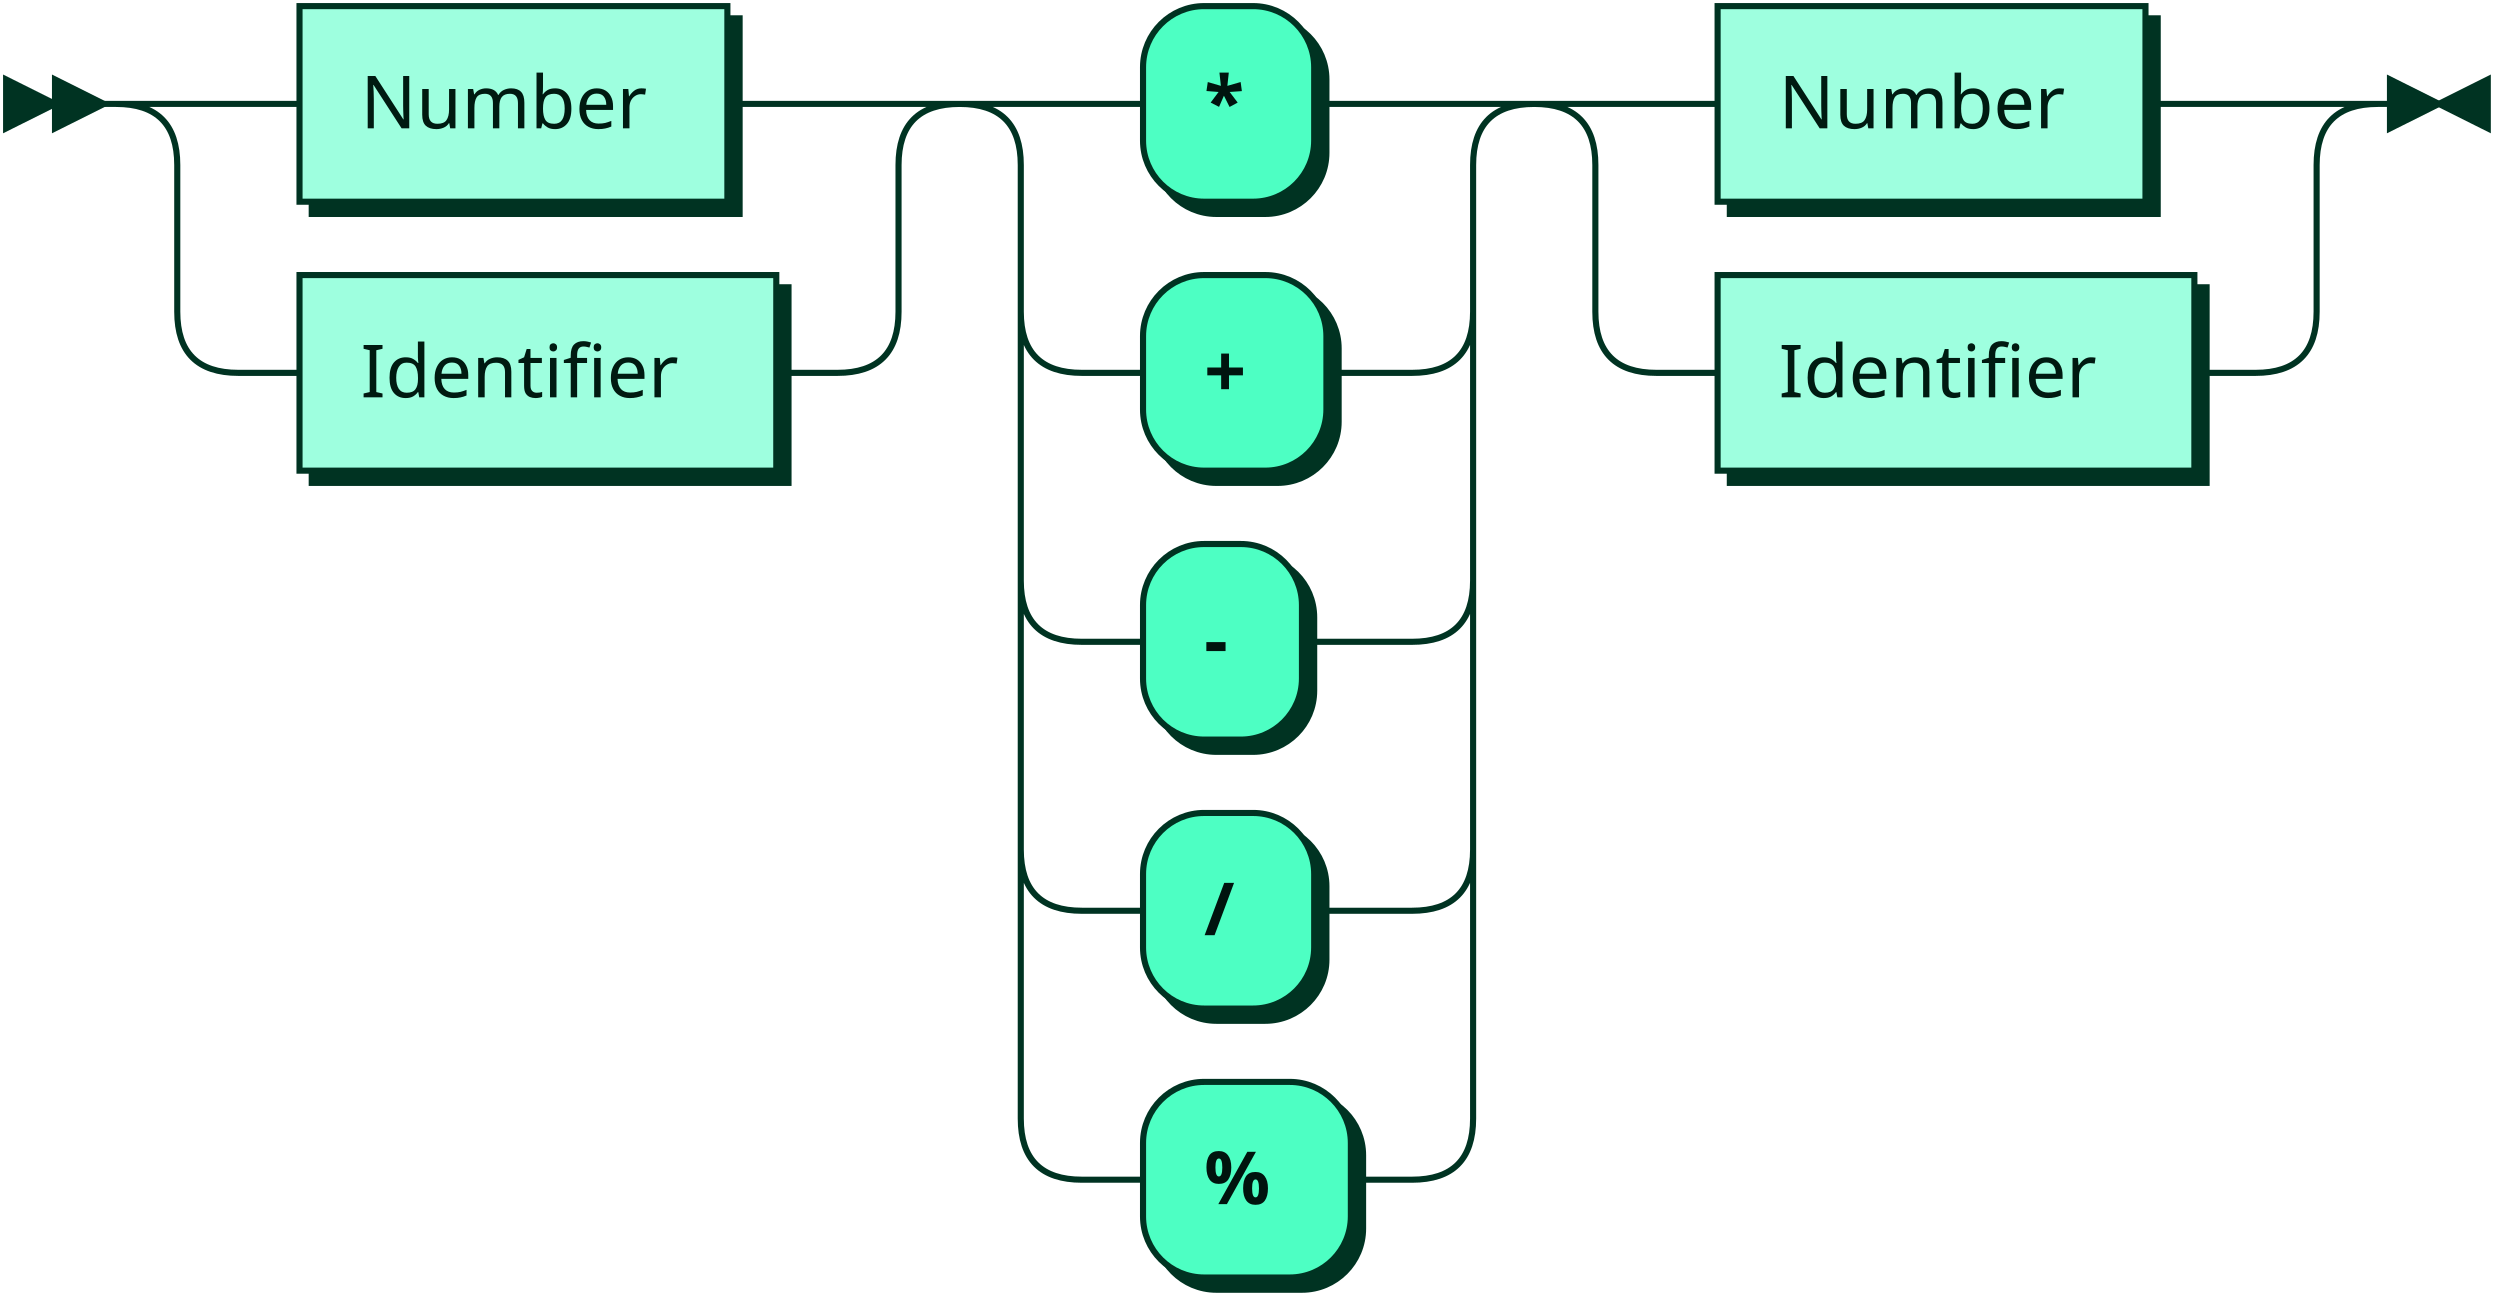
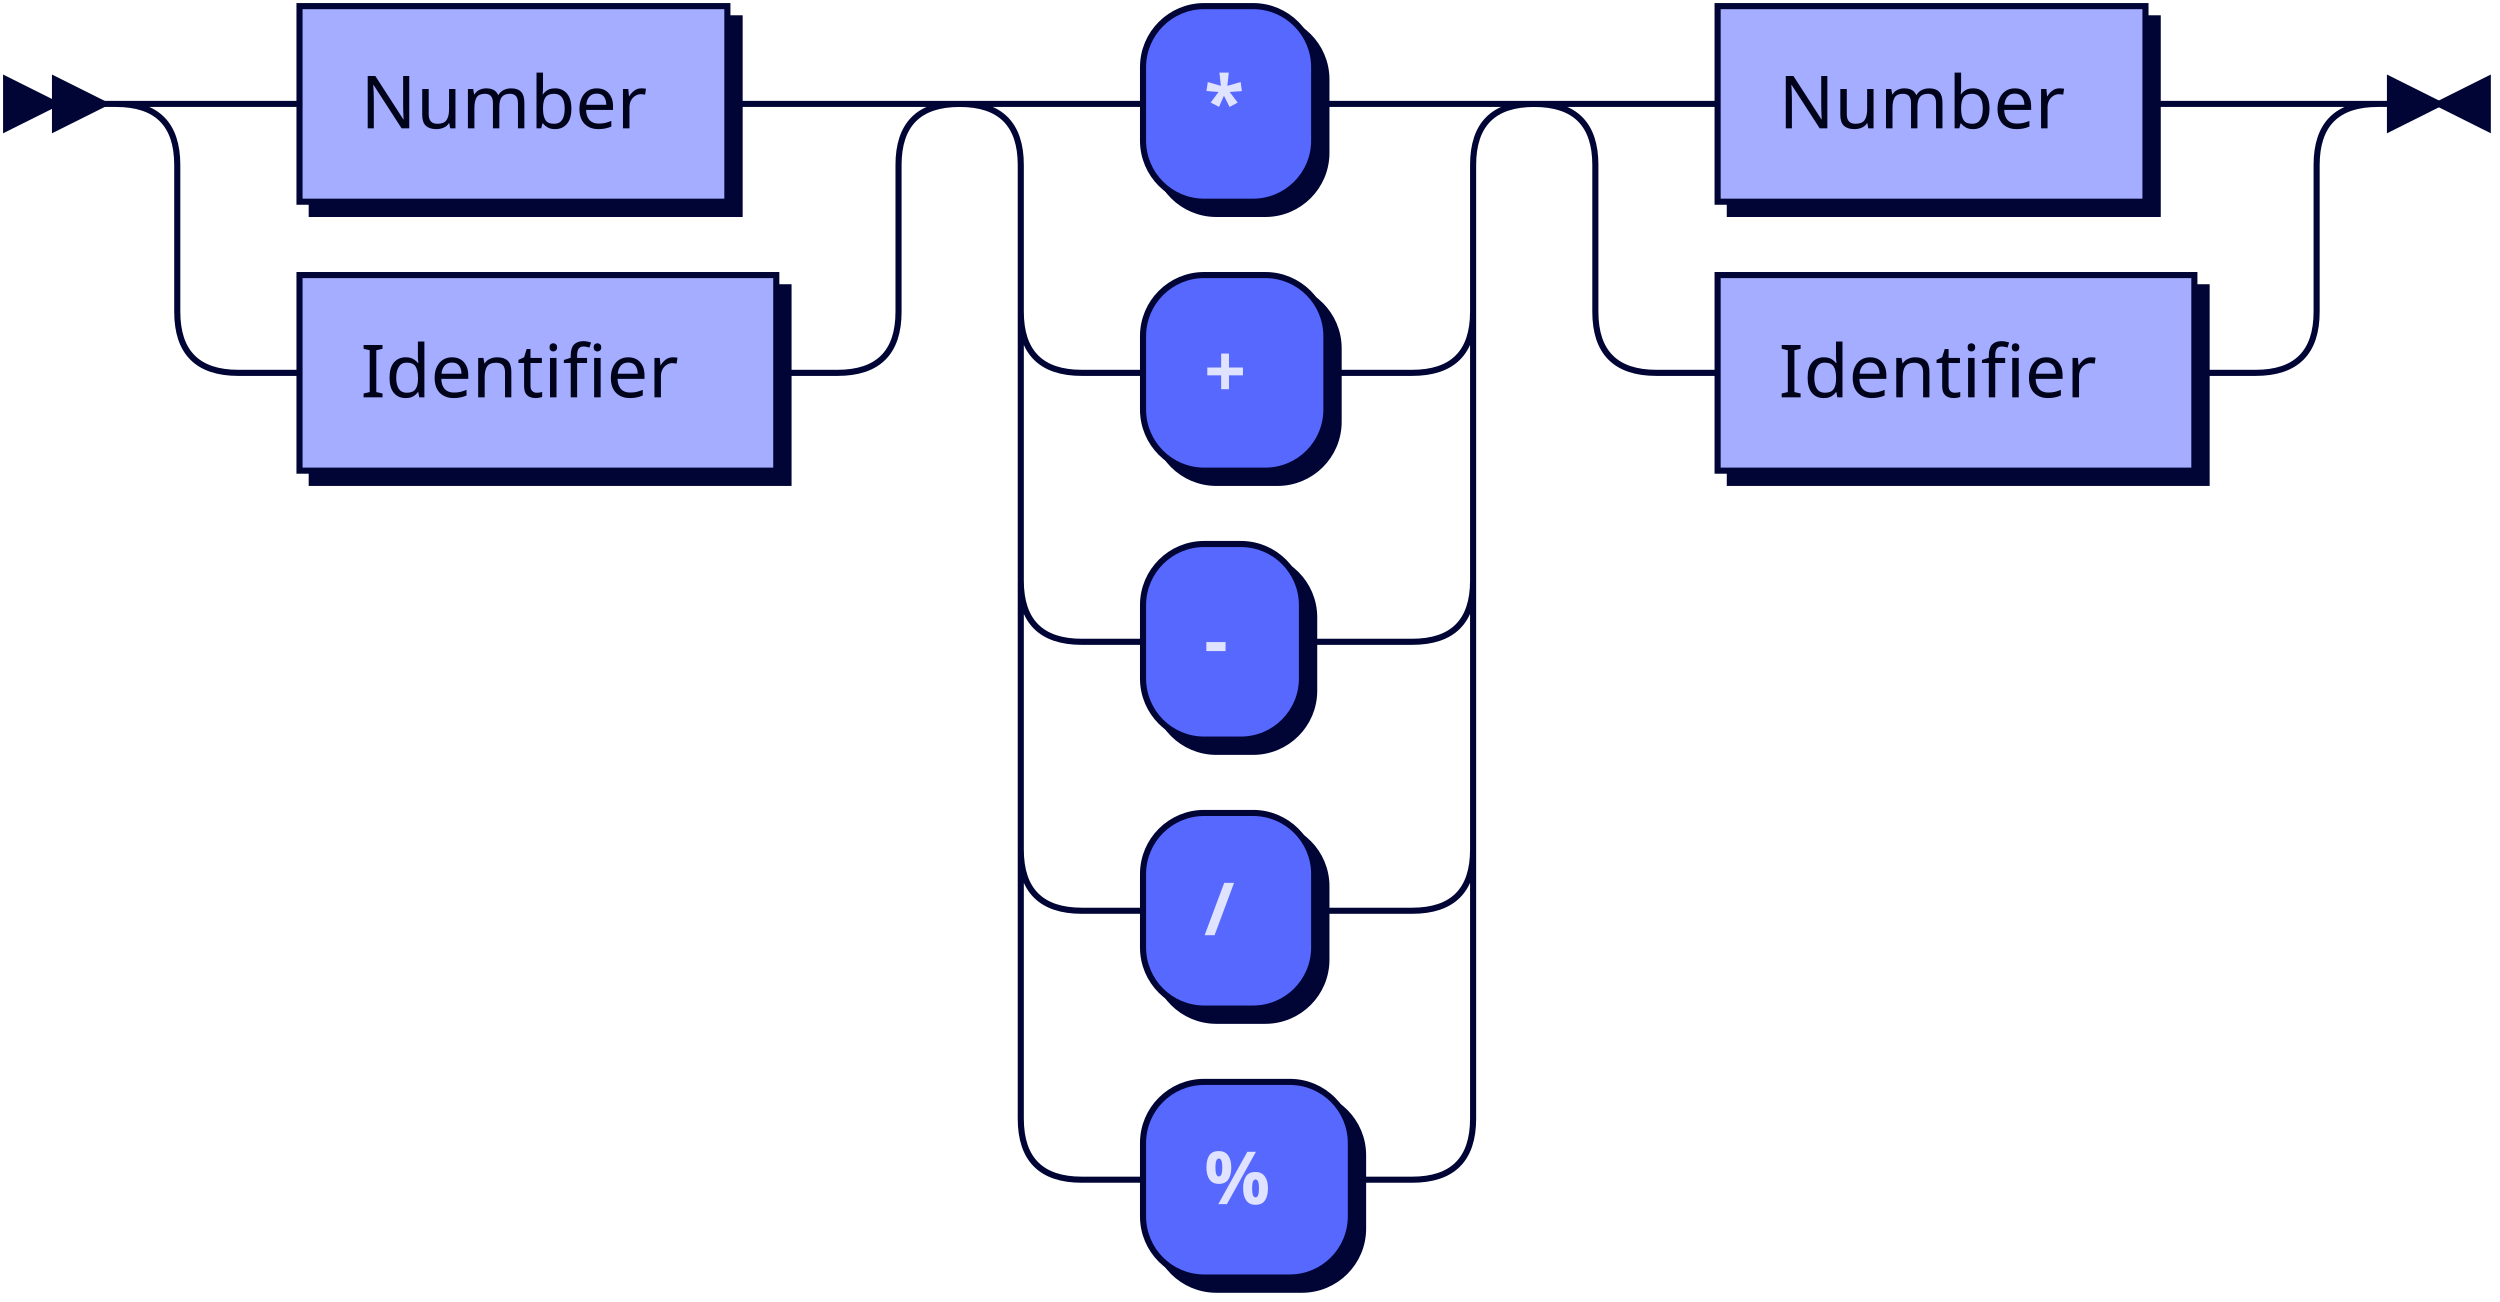
<svg xmlns="http://www.w3.org/2000/svg" xmlns:xlink="http://www.w3.org/1999/xlink" width="409" height="213">
  <defs>
    <style type="text/css">
    @namespace "http://www.w3.org/2000/svg";
-     .line                 {fill: none; stroke: #003322; stroke-width: 1;}
-     .bold-line            {stroke: #00140E; shape-rendering: crispEdges; stroke-width: 2;}
-     .thin-line            {stroke: #001F14; shape-rendering: crispEdges}
-     .filled               {fill: #003322; stroke: none;}
+     .line                 {fill: none; stroke: #000535; stroke-width: 1;}
+     .bold-line            {stroke: #E0E3FF; shape-rendering: crispEdges; stroke-width: 2;}
+     .thin-line            {stroke: #00031F; shape-rendering: crispEdges}
+     .filled               {fill: #000535; stroke: none;}
    text.terminal         {font-family: Verdana, Sans-serif;
                            font-size: 12px;
-                             fill: #00140E;
+                             fill: #E0E3FF;
                            font-weight: bold;
                          }
    text.nonterminal      {font-family: Verdana, Sans-serif;
                            font-size: 12px;
-                             fill: #001A11;
+                             fill: #00031A;
                            font-weight: normal;
                          }
    text.regexp           {font-family: Verdana, Sans-serif;
                            font-size: 12px;
-                             fill: #001F14;
+                             fill: #00031F;
                            font-weight: normal;
                          }
-     rect, circle, polygon {fill: #003322; stroke: #003322;}
-     rect.terminal         {fill: #4DFFC3; stroke: #003322; stroke-width: 1;}
-     rect.nonterminal      {fill: #9EFFDF; stroke: #003322; stroke-width: 1;}
+     rect, circle, polygon {fill: #000535; stroke: #000535;}
+     rect.terminal         {fill: #5768FF; stroke: #000535; stroke-width: 1;}
+     rect.nonterminal      {fill: #A4ADFF; stroke: #000535; stroke-width: 1;}
    rect.text             {fill: none; stroke: none;}
-     polygon.regexp        {fill: #C7FFEC; stroke: #003322; stroke-width: 1;}
+     polygon.regexp        {fill: #CACFFF; stroke: #000535; stroke-width: 1;}
  </style>
  </defs>
  <polygon points="9 17 1 13 1 21" />
  <polygon points="17 17 9 13 9 21" />
  <a xlink:href="#Number" xlink:title="Number">
    <rect x="51" y="3" width="70" height="32" />
    <rect x="49" y="1" width="70" height="32" class="nonterminal" />
    <text class="nonterminal" x="59" y="21">Number</text>
  </a>
  <a xlink:href="#Identifier" xlink:title="Identifier">
    <rect x="51" y="47" width="78" height="32" />
    <rect x="49" y="45" width="78" height="32" class="nonterminal" />
    <text class="nonterminal" x="59" y="65">Identifier</text>
  </a>
  <rect x="189" y="3" width="28" height="32" rx="10" />
  <rect x="187" y="1" width="28" height="32" class="terminal" rx="10" />
  <text class="terminal" x="197" y="21">*</text>
  <rect x="189" y="47" width="30" height="32" rx="10" />
  <rect x="187" y="45" width="30" height="32" class="terminal" rx="10" />
  <text class="terminal" x="197" y="65">+</text>
  <rect x="189" y="91" width="26" height="32" rx="10" />
  <rect x="187" y="89" width="26" height="32" class="terminal" rx="10" />
  <text class="terminal" x="197" y="109">-</text>
  <rect x="189" y="135" width="28" height="32" rx="10" />
  <rect x="187" y="133" width="28" height="32" class="terminal" rx="10" />
  <text class="terminal" x="197" y="153">/</text>
  <rect x="189" y="179" width="34" height="32" rx="10" />
  <rect x="187" y="177" width="34" height="32" class="terminal" rx="10" />
  <text class="terminal" x="197" y="197">%</text>
  <a xlink:href="#Number" xlink:title="Number">
    <rect x="283" y="3" width="70" height="32" />
    <rect x="281" y="1" width="70" height="32" class="nonterminal" />
    <text class="nonterminal" x="291" y="21">Number</text>
  </a>
  <a xlink:href="#Identifier" xlink:title="Identifier">
    <rect x="283" y="47" width="78" height="32" />
    <rect x="281" y="45" width="78" height="32" class="nonterminal" />
    <text class="nonterminal" x="291" y="65">Identifier</text>
  </a>
  <path class="line" d="m17 17 h2 m20 0 h10 m70 0 h10 m0 0 h8 m-118 0 h20 m98 0 h20 m-138 0 q10 0 10 10 m118 0 q0 -10 10 -10 m-128 10 v24 m118 0 v-24 m-118 24 q0 10 10 10 m98 0 q10 0 10 -10 m-108 10 h10 m78 0 h10 m40 -44 h10 m28 0 h10 m0 0 h6 m-74 0 h20 m54 0 h20 m-94 0 q10 0 10 10 m74 0 q0 -10 10 -10 m-84 10 v24 m74 0 v-24 m-74 24 q0 10 10 10 m54 0 q10 0 10 -10 m-64 10 h10 m30 0 h10 m0 0 h4 m-64 -10 v20 m74 0 v-20 m-74 20 v24 m74 0 v-24 m-74 24 q0 10 10 10 m54 0 q10 0 10 -10 m-64 10 h10 m26 0 h10 m0 0 h8 m-64 -10 v20 m74 0 v-20 m-74 20 v24 m74 0 v-24 m-74 24 q0 10 10 10 m54 0 q10 0 10 -10 m-64 10 h10 m28 0 h10 m0 0 h6 m-64 -10 v20 m74 0 v-20 m-74 20 v24 m74 0 v-24 m-74 24 q0 10 10 10 m54 0 q10 0 10 -10 m-64 10 h10 m34 0 h10 m40 -176 h10 m70 0 h10 m0 0 h8 m-118 0 h20 m98 0 h20 m-138 0 q10 0 10 10 m118 0 q0 -10 10 -10 m-128 10 v24 m118 0 v-24 m-118 24 q0 10 10 10 m98 0 q10 0 10 -10 m-108 10 h10 m78 0 h10 m23 -44 h-3" />
  <polygon points="399 17 407 13 407 21" />
  <polygon points="399 17 391 13 391 21" />
</svg>
